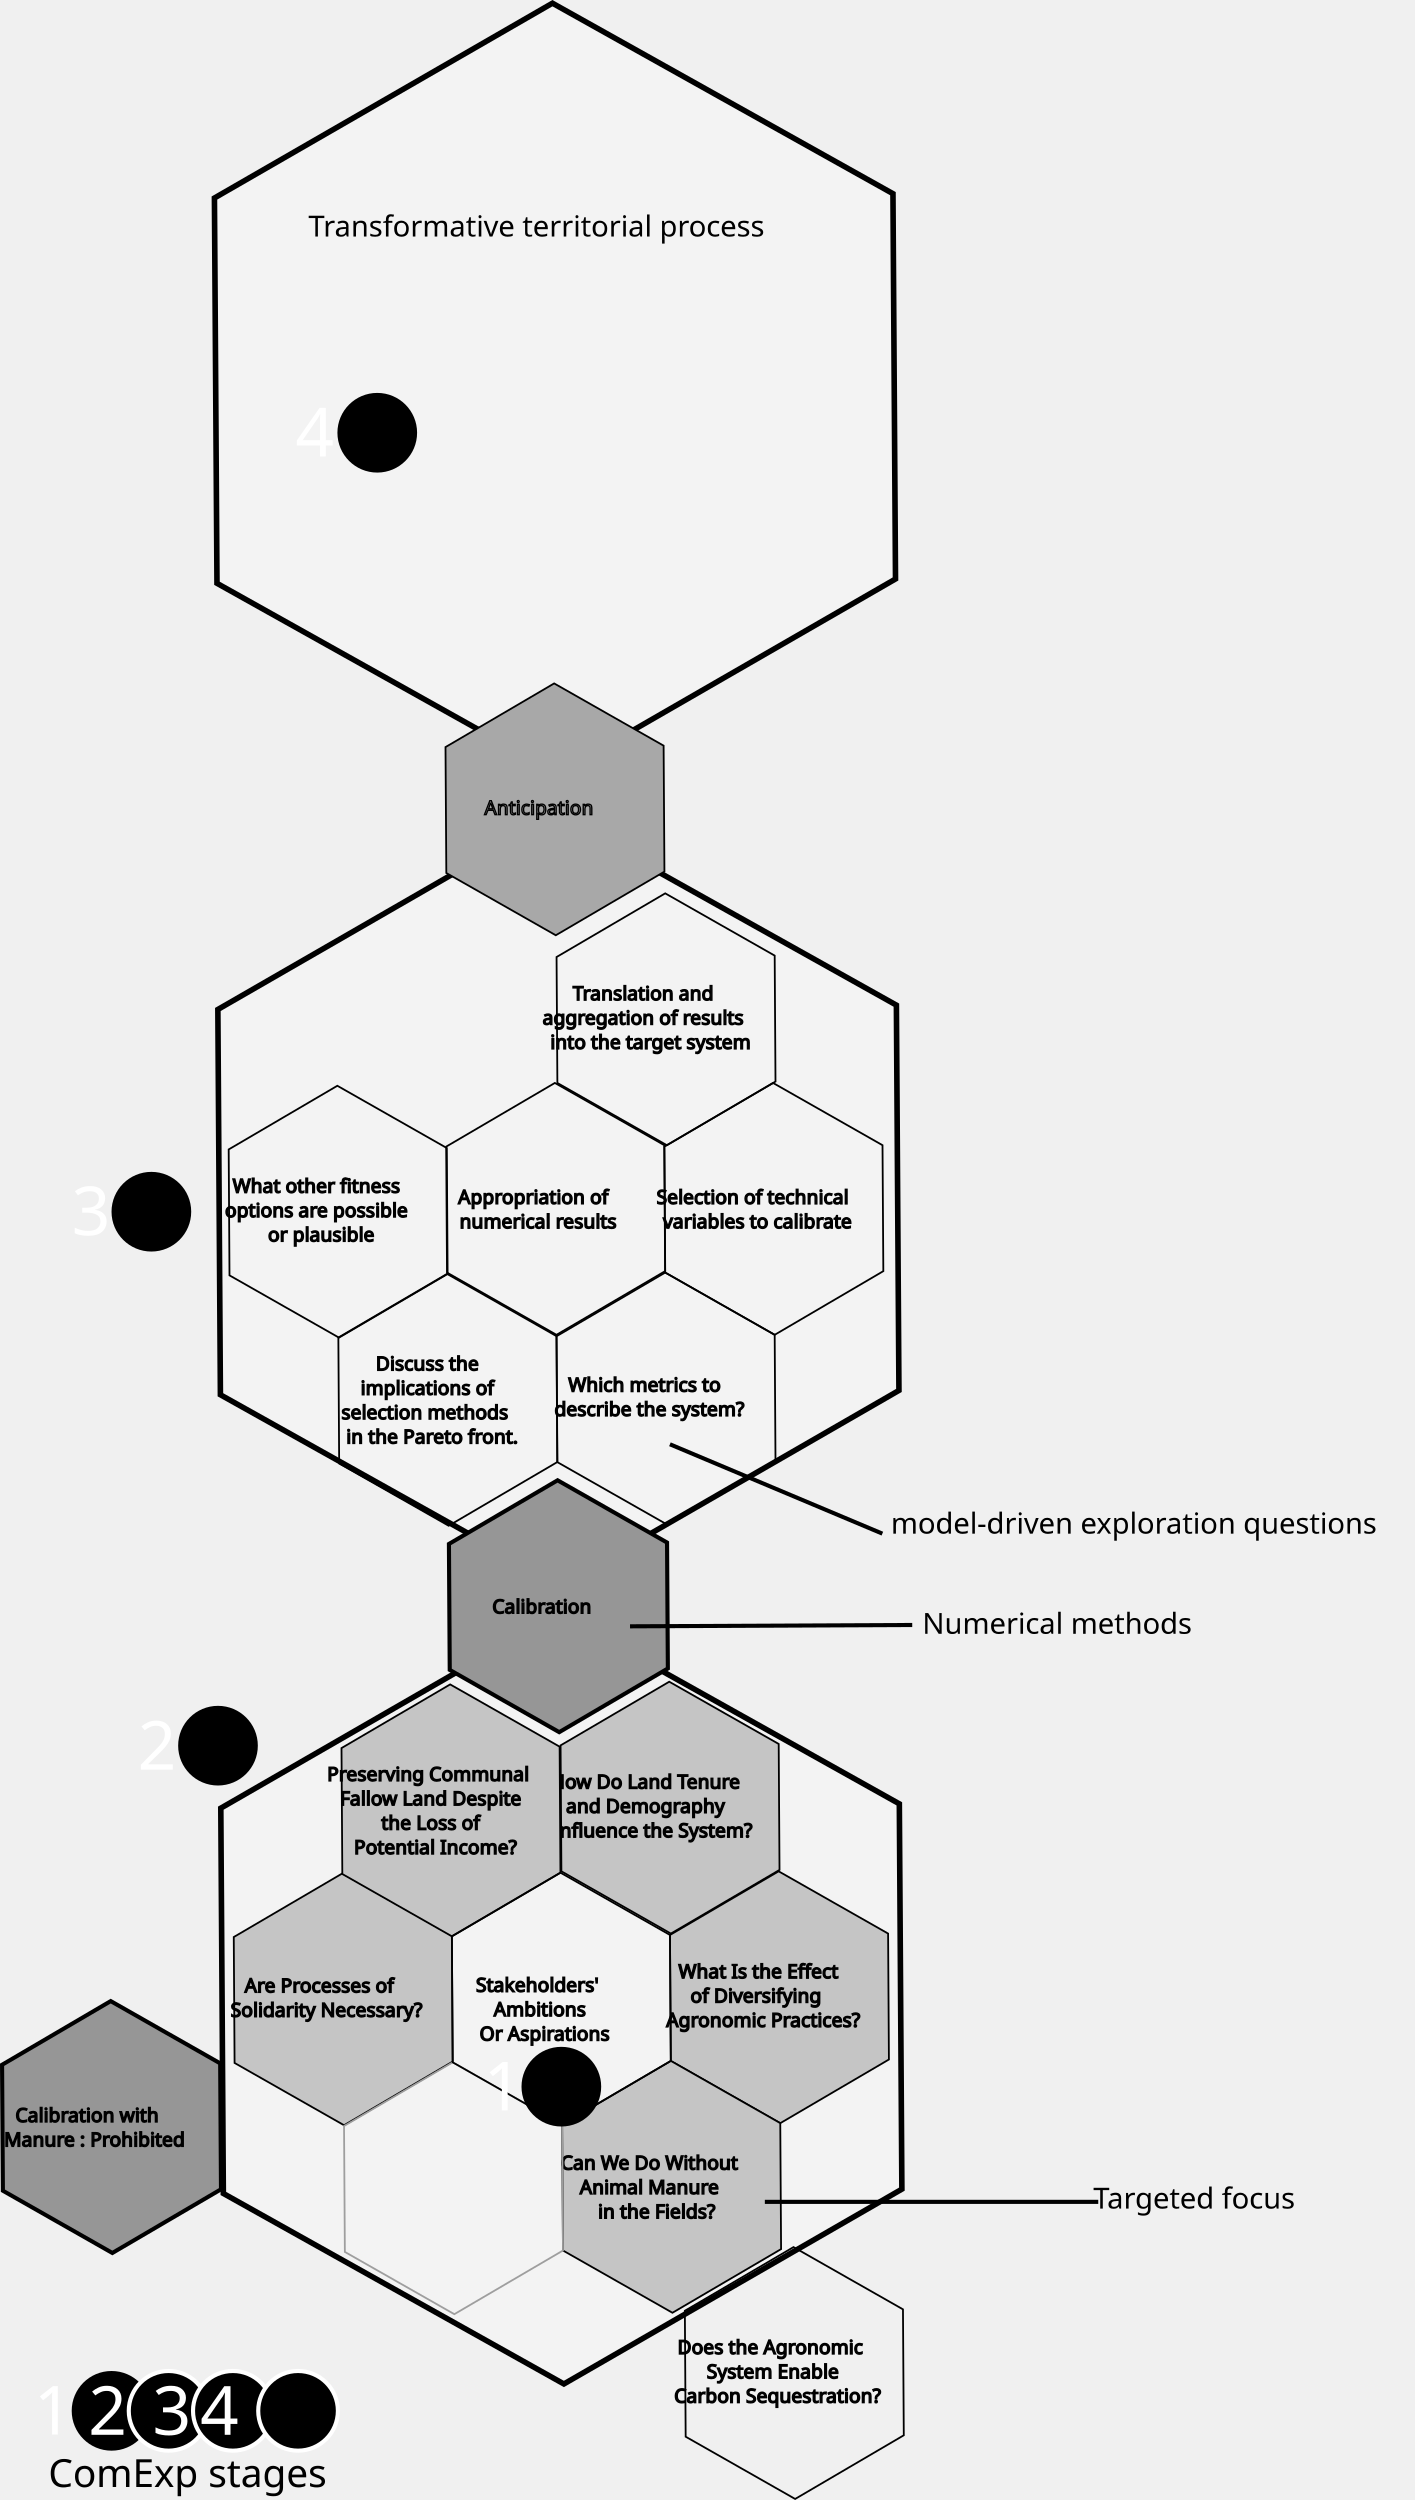
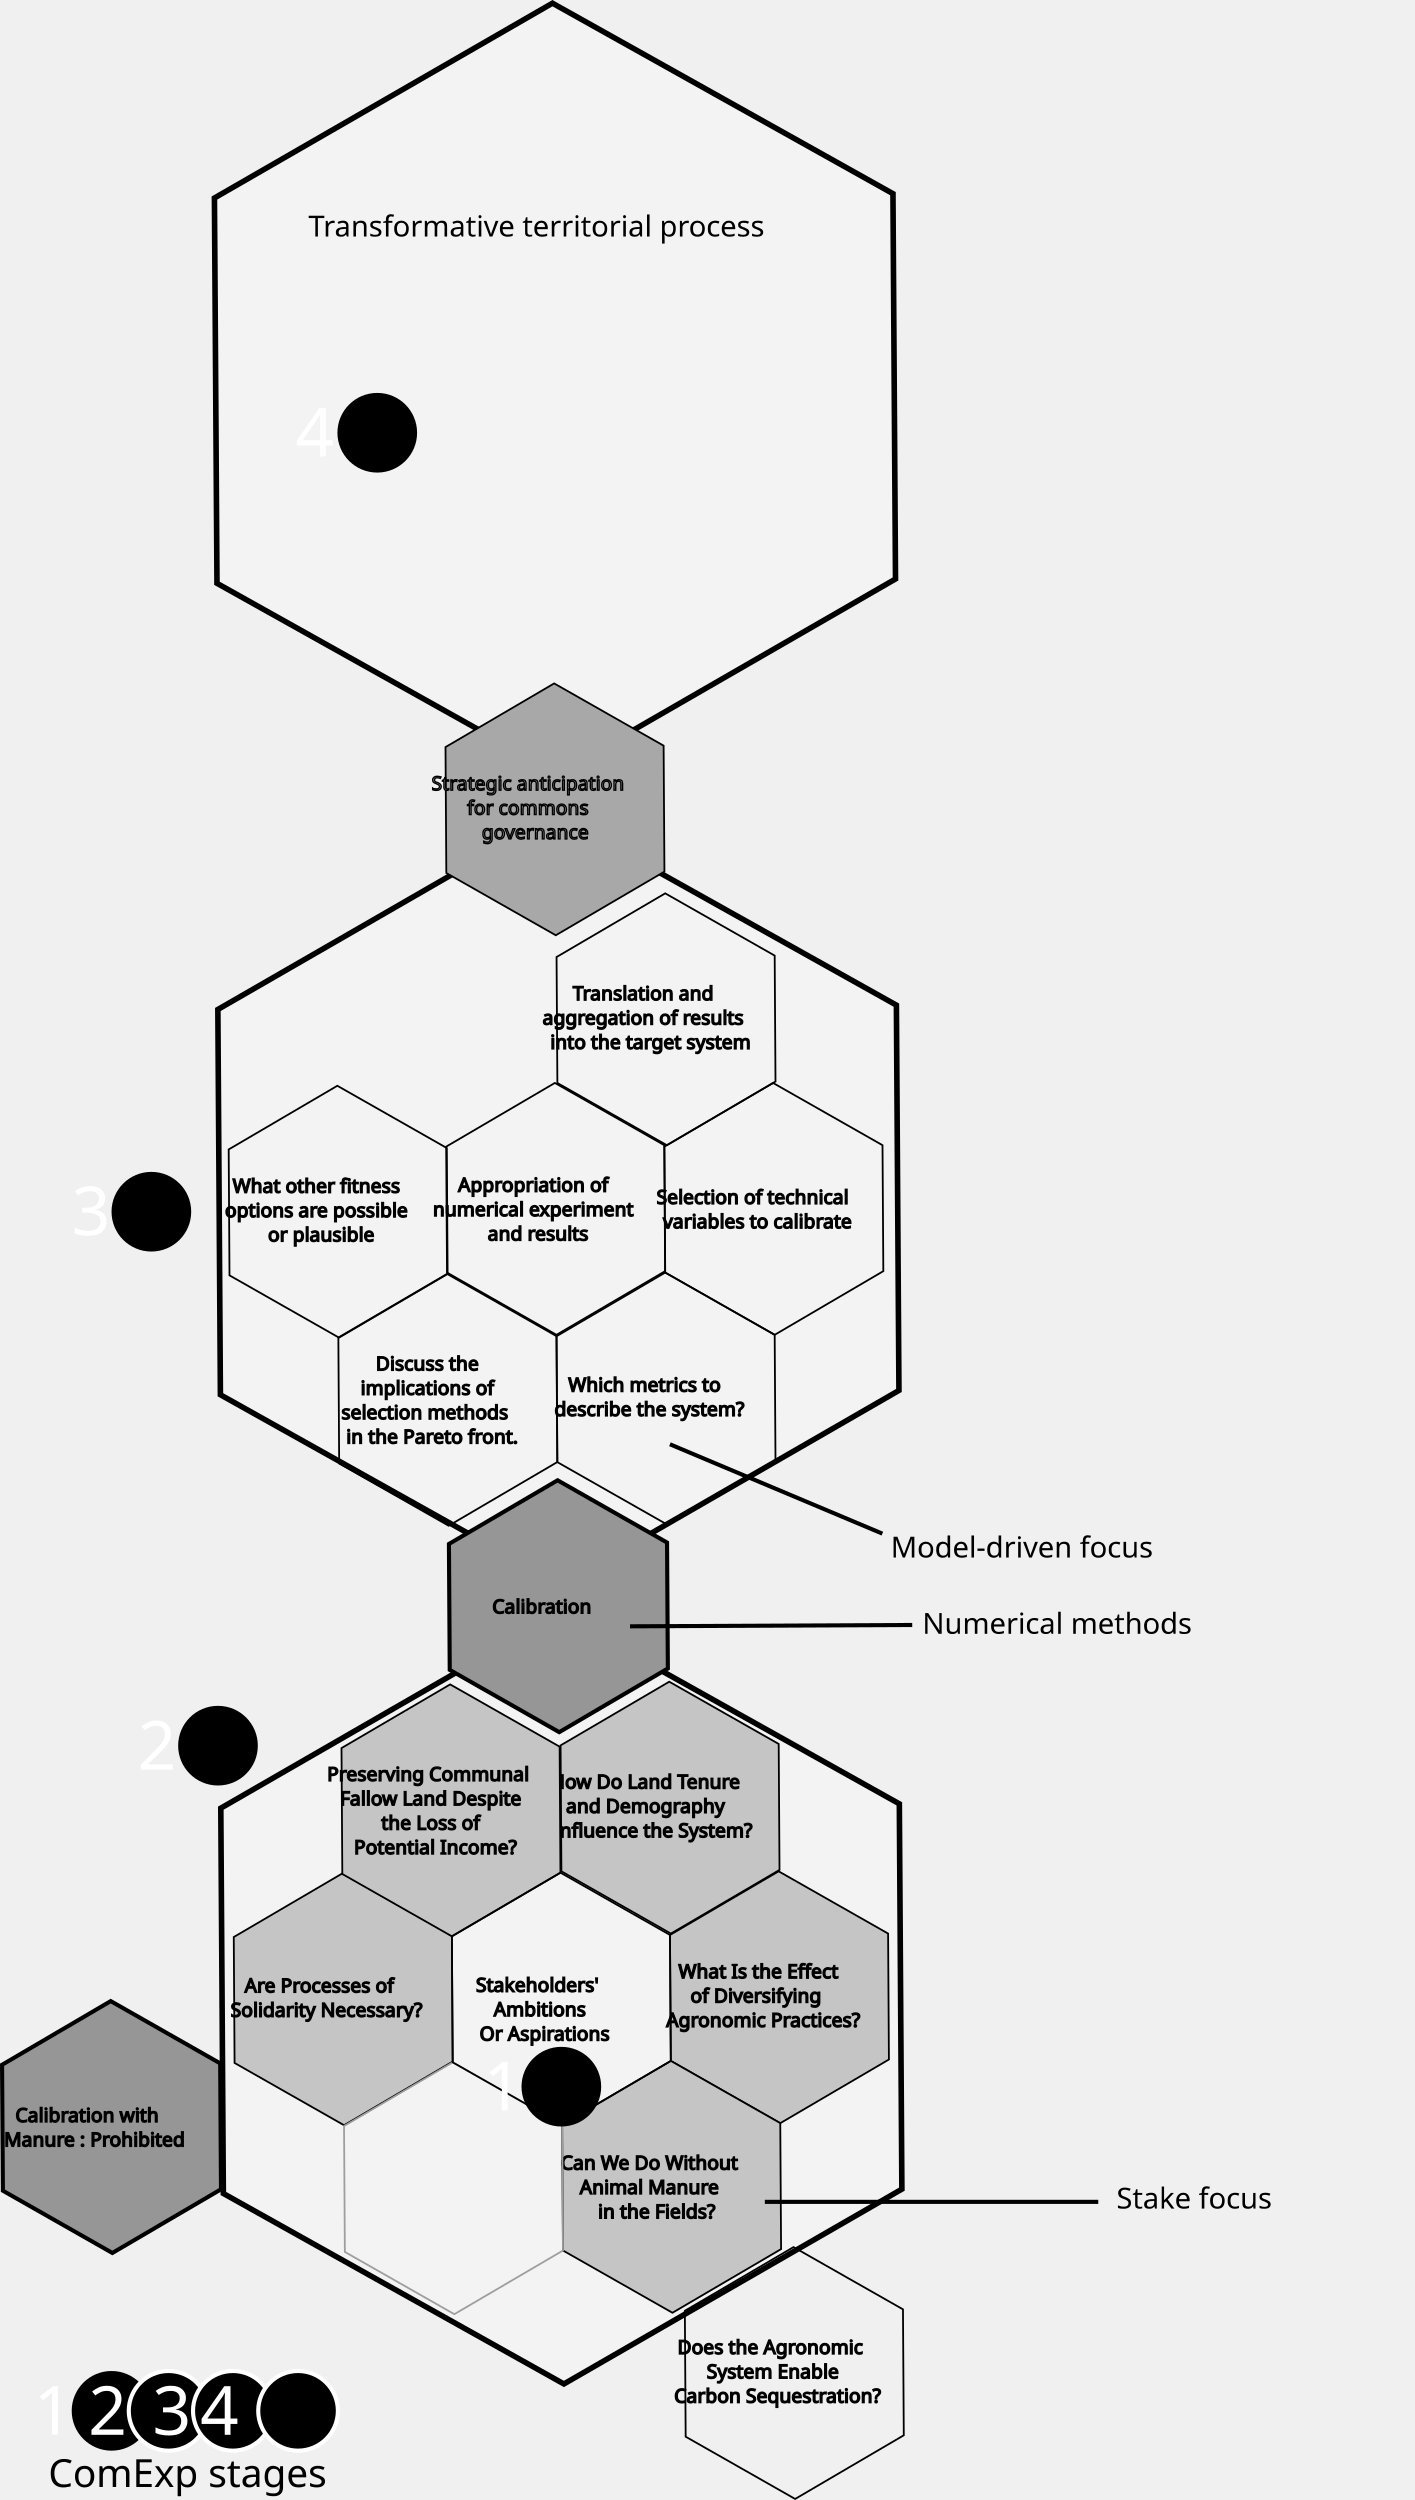
<svg xmlns="http://www.w3.org/2000/svg" width="103.156mm" height="182.313mm" viewBox="0 0 103.156 182.313" version="1.1" id="svg1">
  <defs id="defs1" />
  <g id="layer1" transform="translate(-62.57852,-13.36135)">
    <path style="fill:#f3f3f3;fill-opacity:1;stroke:#000000;stroke-width:1.978;stroke-dasharray:none" id="path120-1-1-6-2-7" d="m 1866.901,867.749 -48.569,49.1 -66.804,-17.519 -66.806,-17.512 -18.23,-66.614 -18.237,-66.612 48.574,-49.095 48.569,-49.1 66.804,17.519 66.806,17.512 18.23,66.614 18.237,66.612 z" transform="matrix(0.1998451,0.05243568,-0.05331277,0.1965573,-211.2703,-205.7678)" />
    <path style="fill:#f3f3f3;fill-opacity:1;stroke:#000000;stroke-width:1.978;stroke-dasharray:none" id="path120-1-1-6" d="m 1866.901,867.749 -48.569,49.1 -66.804,-17.519 -66.806,-17.512 -18.23,-66.614 -18.237,-66.612 48.574,-49.095 48.569,-49.1 66.804,17.519 66.806,17.512 18.23,66.614 18.237,66.612 z" transform="matrix(0.1998451,0.05243568,-0.05331277,0.1965573,-210.8056,-88.34662)" />
    <g id="g2" transform="translate(5.211343,-12.69559)">
      <path style="fill:#c5c5c5;fill-opacity:1;stroke:#000000;stroke-width:1.978;stroke-dasharray:none" id="path120-1" d="m 1866.901,867.749 -48.569,49.1 -66.804,-17.519 -66.806,-17.512 -18.23,-66.614 -18.237,-66.612 48.574,-49.095 48.569,-49.1 66.804,17.519 66.806,17.512 18.23,66.614 18.237,66.612 z" transform="matrix(0.06424147,0.01713773,-0.01713773,0.06424147,-18.64322,90.97787)" />
      <text xml:space="preserve" style="font-size:1.411px;fill:#20f40c;stroke:#000000;stroke-width:0.1" x="82.417" y="171.354" id="text1">
        <tspan id="tspan1" style="font-style:normal;font-variant:normal;font-weight:normal;font-stretch:normal;font-size:1.411px;font-family:Montserrat;-inkscape-font-specification:Montserrat;text-align:center;text-anchor:middle;fill:#000000;fill-opacity:1;stroke-width:0.1" x="82.417" y="171.354">Are Processes of </tspan>
        <tspan style="font-style:normal;font-variant:normal;font-weight:normal;font-stretch:normal;font-size:1.411px;font-family:Montserrat;-inkscape-font-specification:Montserrat;text-align:center;text-anchor:middle;fill:#000000;fill-opacity:1;stroke-width:0.1" x="82.417" y="173.131" id="tspan2">Solidarity Necessary?</tspan>
      </text>
    </g>
    <g id="g8" transform="translate(21.18114,-12.84561)">
      <path style="fill:#c5c5c5;fill-opacity:1;stroke:#000000;stroke-width:1.978;stroke-dasharray:none" id="path120-1-5" d="m 1866.901,867.749 -48.569,49.1 -66.804,-17.519 -66.806,-17.512 -18.23,-66.614 -18.237,-66.612 48.574,-49.095 48.569,-49.1 66.804,17.519 66.806,17.512 18.23,66.614 18.237,66.612 z" transform="matrix(0.06424147,0.01713773,-0.01713773,0.06424147,-10.77947,77.15138)" />
      <text xml:space="preserve" style="font-size:1.411px;fill:#20f40c;stroke:#000000;stroke-width:0.1" x="90.233" y="156.636" id="text1-2">
        <tspan style="font-style:normal;font-variant:normal;font-weight:normal;font-stretch:normal;font-size:1.411px;font-family:Montserrat;-inkscape-font-specification:Montserrat;text-align:center;text-anchor:middle;fill:#000000;fill-opacity:1;stroke-width:0.1" x="90.233" y="156.636" id="tspan2-2">How Do Land Tenure </tspan>
        <tspan style="font-style:normal;font-variant:normal;font-weight:normal;font-stretch:normal;font-size:1.411px;font-family:Montserrat;-inkscape-font-specification:Montserrat;text-align:center;text-anchor:middle;fill:#000000;fill-opacity:1;stroke-width:0.1" x="90.233" y="158.413" id="tspan4">and Demography </tspan>
        <tspan style="font-style:normal;font-variant:normal;font-weight:normal;font-stretch:normal;font-size:1.411px;font-family:Montserrat;-inkscape-font-specification:Montserrat;text-align:center;text-anchor:middle;fill:#000000;fill-opacity:1;stroke-width:0.1" x="90.233" y="160.19" id="tspan3">Influence the System?</tspan>
      </text>
    </g>
    <g id="g7" transform="translate(-16.03581,-15.48477)">
      <path style="fill:#c5c5c5;fill-opacity:1;stroke:#000000;stroke-width:1.978;stroke-dasharray:none" id="path120-1-4" d="m 1866.901,867.749 -48.569,49.1 -66.804,-17.519 -66.806,-17.512 -18.23,-66.614 -18.237,-66.612 48.574,-49.095 48.569,-49.1 66.804,17.519 66.806,17.512 18.23,66.614 18.237,66.612 z" transform="matrix(0.06424147,0.01713773,-0.01713773,0.06424147,10.46093,79.98754)" />
      <text xml:space="preserve" style="font-size:1.411px;fill:#20f40c;stroke:#000000;stroke-width:0.1" x="111.605" y="158.72" id="text1-6">
        <tspan style="font-style:normal;font-variant:normal;font-weight:normal;font-stretch:normal;font-size:1.411px;font-family:Montserrat;-inkscape-font-specification:Montserrat;text-align:center;text-anchor:middle;fill:#000000;fill-opacity:1;stroke-width:0.1" x="111.605" y="158.72" id="tspan2-6">Preserving Communal </tspan>
        <tspan style="font-style:normal;font-variant:normal;font-weight:normal;font-stretch:normal;font-size:1.411px;font-family:Montserrat;-inkscape-font-specification:Montserrat;text-align:center;text-anchor:middle;fill:#000000;fill-opacity:1;stroke-width:0.1" x="111.605" y="160.497" id="tspan5">Fallow Land Despite</tspan>
        <tspan style="font-style:normal;font-variant:normal;font-weight:normal;font-stretch:normal;font-size:1.411px;font-family:Montserrat;-inkscape-font-specification:Montserrat;text-align:center;text-anchor:middle;fill:#000000;fill-opacity:1;stroke-width:0.1" x="111.605" y="162.274" id="tspan6"> the Loss of </tspan>
        <tspan style="font-style:normal;font-variant:normal;font-weight:normal;font-stretch:normal;font-size:1.411px;font-family:Montserrat;-inkscape-font-specification:Montserrat;text-align:center;text-anchor:middle;fill:#000000;fill-opacity:1;stroke-width:0.1" x="111.605" y="164.051" id="tspan7">Potential Income?</tspan>
      </text>
    </g>
    <g id="g12" transform="translate(-7.691294,-17.73027)">
      <path style="fill:#c5c5c5;fill-opacity:1;stroke:#000000;stroke-width:1.978;stroke-dasharray:none" id="path120-1-43" d="m 1866.901,867.749 -48.569,49.1 -66.804,-17.519 -66.806,-17.512 -18.23,-66.614 -18.237,-66.612 48.574,-49.095 48.569,-49.1 66.804,17.519 66.806,17.512 18.23,66.614 18.237,66.612 z" transform="matrix(0.06424147,0.01713773,-0.01713773,0.06424147,26.07135,95.86254)" />
      <text xml:space="preserve" style="font-size:1.411px;fill:#20f40c;stroke:#000000;stroke-width:0.1" x="127.163" y="175.351" id="text1-9">
        <tspan style="font-style:normal;font-variant:normal;font-weight:normal;font-stretch:normal;font-size:1.411px;font-family:Montserrat;-inkscape-font-specification:Montserrat;text-align:center;text-anchor:middle;fill:#000000;fill-opacity:1;stroke-width:0.1" x="127.163" y="175.351" id="tspan9">What Is the Effect</tspan>
        <tspan style="font-style:normal;font-variant:normal;font-weight:normal;font-stretch:normal;font-size:1.411px;font-family:Montserrat;-inkscape-font-specification:Montserrat;text-align:center;text-anchor:middle;fill:#000000;fill-opacity:1;stroke-width:0.1" x="127.163" y="177.127" id="tspan11">of Diversifying </tspan>
        <tspan style="font-style:normal;font-variant:normal;font-weight:normal;font-stretch:normal;font-size:1.411px;font-family:Montserrat;-inkscape-font-specification:Montserrat;text-align:center;text-anchor:middle;fill:#000000;fill-opacity:1;stroke-width:0.1" x="127.163" y="178.904" id="tspan12">Agronomic Practices?</tspan>
      </text>
    </g>
    <g id="g14" transform="translate(-20.84671,-27.18712)">
      <path style="fill:#c5c5c5;fill-opacity:1;stroke:#000000;stroke-width:1.978;stroke-dasharray:none" id="path120-1-2" d="m 1866.901,867.749 -48.569,49.1 -66.804,-17.519 -66.806,-17.512 -18.23,-66.614 -18.237,-66.612 48.574,-49.095 48.569,-49.1 66.804,17.519 66.806,17.512 18.23,66.614 18.237,66.612 z" transform="matrix(0.06424147,0.01713773,-0.01713773,0.06424147,31.36302,119.1459)" />
      <text xml:space="preserve" style="font-size:1.411px;fill:#20f40c;stroke:#000000;stroke-width:0.1" x="132.551" y="198.767" id="text1-4">
        <tspan style="font-style:normal;font-variant:normal;font-weight:normal;font-stretch:normal;font-size:1.411px;font-family:Montserrat;-inkscape-font-specification:Montserrat;text-align:center;text-anchor:middle;fill:#000000;fill-opacity:1;stroke-width:0.1" x="132.551" y="198.767" id="tspan2-5">Can We Do Without </tspan>
        <tspan style="font-style:normal;font-variant:normal;font-weight:normal;font-stretch:normal;font-size:1.411px;font-family:Montserrat;-inkscape-font-specification:Montserrat;text-align:center;text-anchor:middle;fill:#000000;fill-opacity:1;stroke-width:0.1" x="132.551" y="200.544" id="tspan13">Animal Manure </tspan>
        <tspan style="font-style:normal;font-variant:normal;font-weight:normal;font-stretch:normal;font-size:1.411px;font-family:Montserrat;-inkscape-font-specification:Montserrat;text-align:center;text-anchor:middle;fill:#000000;fill-opacity:1;stroke-width:0.1" x="132.551" y="202.321" id="tspan14">in the Fields?</tspan>
      </text>
    </g>
    <path style="fill:none;stroke:#9e9e9e;stroke-width:1.978;stroke-dasharray:none;stroke-opacity:1" id="path120-1-3" d="m 1866.901,867.749 -48.569,49.1 -66.804,-17.519 -66.806,-17.512 -18.23,-66.614 -18.237,-66.612 48.574,-49.095 48.569,-49.1 66.804,17.519 66.806,17.512 18.23,66.614 18.237,66.612 z" transform="matrix(0.06424147,0.01713773,-0.01713773,0.06424147,-5.389663,92.0618)" />
    <g id="g15" transform="translate(8.08915,-57.29548)">
      <path style="fill:none;stroke:#000000;stroke-width:1.978;stroke-dasharray:none;stroke-opacity:1" id="path120-1-6" d="m 1866.901,867.749 -48.569,49.1 -66.804,-17.519 -66.806,-17.512 -18.23,-66.614 -18.237,-66.612 48.574,-49.095 48.569,-49.1 66.804,17.519 66.806,17.512 18.23,66.614 18.237,66.612 z" transform="matrix(0.06424147,0.01713773,-0.01713773,0.06424147,-5.615061,135.5308)" />
      <text xml:space="preserve" style="font-size:1.411px;fill:#20f40c;stroke:none;stroke-width:0.1;stroke-opacity:1" x="95.446" y="215.907" id="text1-35">
        <tspan style="font-style:normal;font-variant:normal;font-weight:normal;font-stretch:normal;font-size:1.411px;font-family:Montserrat;-inkscape-font-specification:Montserrat;text-align:center;text-anchor:middle;fill:#000000;fill-opacity:1;stroke:#000000;stroke-width:0.1;stroke-opacity:1" x="95.446" y="215.907" id="tspan2-8">Stakeholders' </tspan>
        <tspan style="font-style:normal;font-variant:normal;font-weight:normal;font-stretch:normal;font-size:1.411px;font-family:Montserrat;-inkscape-font-specification:Montserrat;text-align:center;text-anchor:middle;fill:#000000;fill-opacity:1;stroke:#000000;stroke-width:0.1;stroke-opacity:1" x="95.446" y="217.684" id="tspan15">Ambitions</tspan>
        <tspan style="font-style:normal;font-variant:normal;font-weight:normal;font-stretch:normal;font-size:1.411px;font-family:Montserrat;-inkscape-font-specification:Montserrat;text-align:center;text-anchor:middle;fill:#000000;fill-opacity:1;stroke:#000000;stroke-width:0.1;stroke-opacity:1" x="95.446" y="219.461" id="tspan16">Or Aspirations</tspan>
      </text>
    </g>
    <g id="g19" transform="translate(44.39383,-24.96711)">
      <path style="fill:none;stroke:#000000;stroke-width:1.978;stroke-dasharray:none" id="path120-1-1" d="m 1866.901,867.749 -48.569,49.1 -66.804,-17.519 -66.806,-17.512 -18.23,-66.614 -18.237,-66.612 48.574,-49.095 48.569,-49.1 66.804,17.519 66.806,17.512 18.23,66.614 18.237,66.612 z" transform="matrix(0.06424147,0.01713773,-0.01713773,0.06424147,-24.92964,130.5037)" />
      <text xml:space="preserve" style="font-size:1.411px;fill:#20f40c;stroke:#000000;stroke-width:0.1" x="76.127" y="209.992" id="text1-359">
        <tspan style="font-style:normal;font-variant:normal;font-weight:normal;font-stretch:normal;font-size:1.411px;font-family:Montserrat;-inkscape-font-specification:Montserrat;text-align:center;text-anchor:middle;fill:#000000;fill-opacity:1;stroke-width:0.1" x="76.127" y="209.992" id="tspan2-1">Does the Agronomic </tspan>
        <tspan style="font-style:normal;font-variant:normal;font-weight:normal;font-stretch:normal;font-size:1.411px;font-family:Montserrat;-inkscape-font-specification:Montserrat;text-align:center;text-anchor:middle;fill:#000000;fill-opacity:1;stroke-width:0.1" x="76.127" y="211.769" id="tspan17">System Enable</tspan>
        <tspan style="font-style:normal;font-variant:normal;font-weight:normal;font-stretch:normal;font-size:1.411px;font-family:Montserrat;-inkscape-font-specification:Montserrat;text-align:center;text-anchor:middle;fill:#000000;fill-opacity:1;stroke-width:0.1" x="76.127" y="213.545" id="tspan19">Carbon Sequestration?</tspan>
      </text>
    </g>
    <path style="fill:#f3f3f3;fill-opacity:1;stroke:#000000;stroke-width:1.978;stroke-dasharray:none" id="path120-1-1-6-2" d="m 1866.901,867.749 -48.569,49.1 -66.804,-17.519 -66.806,-17.512 -18.23,-66.614 -18.237,-66.612 48.574,-49.095 48.569,-49.1 66.804,17.519 66.806,17.512 18.23,66.614 18.237,66.612 z" transform="matrix(0.1998451,0.05243568,-0.05331277,0.1965573,-211.0203,-146.5917)" />
    <g id="g23" transform="translate(-22.83013,0.3934977)">
      <path style="fill:none;stroke:#000000;stroke-width:1.978;stroke-dasharray:none" id="path120-1-35" d="m 1866.901,867.749 -48.569,49.1 -66.804,-17.519 -66.806,-17.512 -18.23,-66.614 -18.237,-66.612 48.574,-49.095 48.569,-49.1 66.804,17.519 66.806,17.512 18.23,66.614 18.237,66.612 z" transform="matrix(0.06424147,0.01713773,-0.01713773,0.06424147,40.80245,20.24771)" />
      <text xml:space="preserve" style="font-size:1.411px;fill:#20f40c;stroke:#000000;stroke-width:0.1" x="141.879" y="100.761" id="text1-65">
        <tspan style="font-style:normal;font-variant:normal;font-weight:normal;font-stretch:normal;font-size:1.411px;font-family:Montserrat;-inkscape-font-specification:Montserrat;text-align:center;text-anchor:middle;fill:#000000;fill-opacity:1;stroke-width:0.1" x="141.879" y="100.761" id="tspan2-9">Selection of technical</tspan>
        <tspan style="font-style:normal;font-variant:normal;font-weight:normal;font-stretch:normal;font-size:1.411px;font-family:Montserrat;-inkscape-font-specification:Montserrat;text-align:center;text-anchor:middle;fill:#000000;fill-opacity:1;stroke-width:0.1" x="141.879" y="102.538" id="tspan23">variables to calibrate</tspan>
      </text>
    </g>
    <g id="g24" transform="translate(13.14138,25.65307)">
      <path style="fill:none;stroke:#000000;stroke-width:1.978;stroke-dasharray:none" id="path120-1-35-8" d="m 1866.901,867.749 -48.569,49.1 -66.804,-17.519 -66.806,-17.512 -18.23,-66.614 -18.237,-66.612 48.574,-49.095 48.569,-49.1 66.804,17.519 66.806,17.512 18.23,66.614 18.237,66.612 z" transform="matrix(0.06424147,0.01713773,-0.01713773,0.06424147,-3.032816,8.814623)" />
      <text xml:space="preserve" style="font-size:1.411px;fill:#20f40c;stroke:#000000;stroke-width:0.1" x="98.028" y="89.188" id="text1-65-9">
        <tspan style="font-style:normal;font-variant:normal;font-weight:normal;font-stretch:normal;font-size:1.411px;font-family:Montserrat;-inkscape-font-specification:Montserrat;text-align:center;text-anchor:middle;fill:#000000;fill-opacity:1;stroke-width:0.1" x="98.028" y="89.188" id="tspan23-2">Which metrics to</tspan>
        <tspan style="font-style:normal;font-variant:normal;font-weight:normal;font-stretch:normal;font-size:1.411px;font-family:Montserrat;-inkscape-font-specification:Montserrat;text-align:center;text-anchor:middle;fill:#000000;fill-opacity:1;stroke-width:0.1" x="98.028" y="90.964" id="tspan24">describe the system?</tspan>
      </text>
    </g>
    <g id="g32" transform="translate(-40.05279,-24.8919)">
      <path style="fill:none;stroke:#000000;stroke-width:1.978;stroke-dasharray:none" id="path120-1-35-3" d="m 1866.901,867.749 -48.569,49.1 -66.804,-17.519 -66.806,-17.512 -18.23,-66.614 -18.237,-66.612 48.574,-49.095 48.569,-49.1 66.804,17.519 66.806,17.512 18.23,66.614 18.237,66.612 z" transform="matrix(0.06424147,0.01713773,-0.01713773,0.06424147,26.25056,45.73877)" />
      <text xml:space="preserve" style="font-size:1.411px;fill:#20f40c;stroke:#000000;stroke-width:0.1" x="127.291" y="125.23" id="text1-65-4">
        <tspan style="font-style:normal;font-variant:normal;font-weight:normal;font-stretch:normal;font-size:1.411px;font-family:Montserrat;-inkscape-font-specification:Montserrat;text-align:center;text-anchor:middle;fill:#000000;fill-opacity:1;stroke-width:0.1" x="127.291" y="125.23" id="tspan23-4">What other fitness</tspan>
        <tspan style="font-style:normal;font-variant:normal;font-weight:normal;font-stretch:normal;font-size:1.411px;font-family:Montserrat;-inkscape-font-specification:Montserrat;text-align:center;text-anchor:middle;fill:#000000;fill-opacity:1;stroke-width:0.1" x="127.291" y="127.007" id="tspan25">options are possible</tspan>
        <tspan style="font-style:normal;font-variant:normal;font-weight:normal;font-stretch:normal;font-size:1.411px;font-family:Montserrat;-inkscape-font-specification:Montserrat;text-align:center;text-anchor:middle;fill:#000000;fill-opacity:1;stroke-width:0.1" x="127.291" y="128.784" id="tspan26">or plausible</tspan>
      </text>
    </g>
    <g id="g33" transform="translate(-39.91171,2.653087)">
      <path style="fill:none;stroke:#000000;stroke-width:1.978;stroke-dasharray:none" id="path120-1-35-5" d="m 1866.901,867.749 -48.569,49.1 -66.804,-17.519 -66.806,-17.512 -18.23,-66.614 -18.237,-66.612 48.574,-49.095 48.569,-49.1 66.804,17.519 66.806,17.512 18.23,66.614 18.237,66.612 z" transform="matrix(0.06424147,0.01713773,-0.01713773,0.06424147,34.10756,31.91188)" />
      <text xml:space="preserve" style="font-size:1.411px;fill:#20f40c;stroke:#000000;stroke-width:0.1" x="135.238" y="110.645" id="text1-65-7">
        <tspan style="font-style:normal;font-variant:normal;font-weight:normal;font-stretch:normal;font-size:1.411px;font-family:Montserrat;-inkscape-font-specification:Montserrat;text-align:center;text-anchor:middle;fill:#000000;fill-opacity:1;stroke-width:0.1" x="135.238" y="110.645" id="tspan27">Discuss the</tspan>
        <tspan style="font-style:normal;font-variant:normal;font-weight:normal;font-stretch:normal;font-size:1.411px;font-family:Montserrat;-inkscape-font-specification:Montserrat;text-align:center;text-anchor:middle;fill:#000000;fill-opacity:1;stroke-width:0.1" x="135.238" y="112.422" id="tspan28">implications of</tspan>
        <tspan style="font-style:normal;font-variant:normal;font-weight:normal;font-stretch:normal;font-size:1.411px;font-family:Montserrat;-inkscape-font-specification:Montserrat;text-align:center;text-anchor:middle;fill:#000000;fill-opacity:1;stroke-width:0.1" x="135.238" y="114.199" id="tspan29">selection methods </tspan>
        <tspan style="font-style:normal;font-variant:normal;font-weight:normal;font-stretch:normal;font-size:1.411px;font-family:Montserrat;-inkscape-font-specification:Montserrat;text-align:center;text-anchor:middle;fill:#000000;fill-opacity:1;stroke-width:0.1" x="135.238" y="115.975" id="tspan30">in the Pareto front.</tspan>
      </text>
    </g>
    <path style="fill:none;stroke:#000000;stroke-width:1.978;stroke-dasharray:none" id="path120-1-35-5-2" d="m 1866.901,867.749 -48.569,49.1 -66.804,-17.519 -66.806,-17.512 -18.23,-66.614 -18.237,-66.612 48.574,-49.095 48.569,-49.1 66.804,17.519 66.806,17.512 18.23,66.614 18.237,66.612 z" transform="matrix(0.06424147,0.01713773,-0.01713773,0.06424147,-87.28178,46.7617)" />
    <text xml:space="preserve" style="font-size:1.411px;fill:#20f40c;stroke:#000000;stroke-width:0.1" x="13.795" y="126.932" id="text1-65-7-1">
      <tspan style="font-style:normal;font-variant:normal;font-weight:normal;font-stretch:normal;font-size:1.411px;font-family:Montserrat;-inkscape-font-specification:Montserrat;text-align:center;text-anchor:middle;fill:#000000;fill-opacity:1;stroke-width:0.1" x="13.795" y="126.932" id="tspan2-9-1-9">Selection of technical</tspan>
      <tspan style="font-style:normal;font-variant:normal;font-weight:normal;font-stretch:normal;font-size:1.411px;font-family:Montserrat;-inkscape-font-specification:Montserrat;text-align:center;text-anchor:middle;fill:#000000;fill-opacity:1;stroke-width:0.1" x="13.795" y="128.709" id="tspan23-6-9">variables to calibrate</tspan>
    </text>
    <path style="fill:none;stroke:#000000;stroke-width:1.978;stroke-dasharray:none" id="path120-1-35-5-4" d="m 1866.901,867.749 -48.569,49.1 -66.804,-17.519 -66.806,-17.512 -18.23,-66.614 -18.237,-66.612 48.574,-49.095 48.569,-49.1 66.804,17.519 66.806,17.512 18.23,66.614 18.237,66.612 z" transform="matrix(0.06424147,0.01713773,-0.01713773,0.06424147,-91.73276,-5.664671)" />
    <text xml:space="preserve" style="font-size:1.411px;fill:#20f40c;stroke:#000000;stroke-width:0.1" x="9.327" y="74.712" id="text1-65-7-9">
      <tspan style="font-style:normal;font-variant:normal;font-weight:normal;font-stretch:normal;font-size:1.411px;font-family:Montserrat;-inkscape-font-specification:Montserrat;text-align:center;text-anchor:middle;fill:#000000;fill-opacity:1;stroke-width:0.1" x="9.327" y="74.712" id="tspan2-9-1-90">Selection of technical</tspan>
      <tspan style="font-style:normal;font-variant:normal;font-weight:normal;font-stretch:normal;font-size:1.411px;font-family:Montserrat;-inkscape-font-specification:Montserrat;text-align:center;text-anchor:middle;fill:#000000;fill-opacity:1;stroke-width:0.1" x="9.327" y="76.489" id="tspan23-6-8">variables to calibrate</tspan>
    </text>
    <path style="fill:#636363;fill-opacity:1;stroke:#000000;stroke-width:1.978;stroke-dasharray:none" id="path120-1-35-5-48" d="m 1866.901,867.749 -48.569,49.1 -66.804,-17.519 -66.806,-17.512 -18.23,-66.614 -18.237,-66.612 48.574,-49.095 48.569,-49.1 66.804,17.519 66.806,17.512 18.23,66.614 18.237,66.612 z" transform="matrix(0.06424147,0.01713773,-0.01713773,0.06424147,-119.3661,-31.16343)" />
    <path style="fill:none;stroke:#000000;stroke-width:1.978;stroke-dasharray:none" id="path120-1-35-33" d="m 1866.901,867.749 -48.569,49.1 -66.804,-17.519 -66.806,-17.512 -18.23,-66.614 -18.237,-66.612 48.574,-49.095 48.569,-49.1 66.804,17.519 66.806,17.512 18.23,66.614 18.237,66.612 z" transform="matrix(0.06424147,0.01713773,-0.01713773,0.06424147,-80.82032,11.19587)" />
    <text xml:space="preserve" style="font-size:1.411px;fill:#20f40c;stroke:#000000;stroke-width:0.1" x="20.24" y="91.572" id="text1-65-3">
      <tspan style="font-style:normal;font-variant:normal;font-weight:normal;font-stretch:normal;font-size:1.411px;font-family:Montserrat;-inkscape-font-specification:Montserrat;text-align:center;text-anchor:middle;fill:#000000;fill-opacity:1;stroke-width:0.1" x="20.24" y="91.572" id="tspan2-9-7">Selection of technical</tspan>
      <tspan style="font-style:normal;font-variant:normal;font-weight:normal;font-stretch:normal;font-size:1.411px;font-family:Montserrat;-inkscape-font-specification:Montserrat;text-align:center;text-anchor:middle;fill:#000000;fill-opacity:1;stroke-width:0.1" x="20.24" y="93.349" id="tspan23-9">variables to calibrate</tspan>
    </text>
    <path style="fill:none;stroke:#000000;stroke-width:1.978;stroke-dasharray:none" id="path120-1-35-0" d="m 1866.901,867.749 -48.569,49.1 -66.804,-17.519 -66.806,-17.512 -18.23,-66.614 -18.237,-66.612 48.574,-49.095 48.569,-49.1 66.804,17.519 66.806,17.512 18.23,66.614 18.237,66.612 z" transform="matrix(0.06424147,0.01713773,-0.01713773,0.06424147,-79.23282,25.48337)" />
    <text xml:space="preserve" style="font-size:1.411px;fill:#20f40c;stroke:#000000;stroke-width:0.1" x="21.827" y="105.86" id="text1-65-48">
      <tspan style="font-style:normal;font-variant:normal;font-weight:normal;font-stretch:normal;font-size:1.411px;font-family:Montserrat;-inkscape-font-specification:Montserrat;text-align:center;text-anchor:middle;fill:#000000;fill-opacity:1;stroke-width:0.1" x="21.827" y="105.86" id="tspan2-9-48">Selection of technical</tspan>
      <tspan style="font-style:normal;font-variant:normal;font-weight:normal;font-stretch:normal;font-size:1.411px;font-family:Montserrat;-inkscape-font-specification:Montserrat;text-align:center;text-anchor:middle;fill:#000000;fill-opacity:1;stroke-width:0.1" x="21.827" y="107.637" id="tspan23-1">variables to calibrate</tspan>
    </text>
    <g id="g22" transform="translate(-16.30588,-1.068021)">
      <path style="fill:#969696;fill-opacity:1;stroke:#000000;stroke-width:4.512;stroke-dasharray:none" id="path120-1-43-1" d="m 1866.901,867.749 -48.569,49.1 -66.804,-17.519 -66.806,-17.512 -18.23,-66.614 -18.237,-66.612 48.574,-49.095 48.569,-49.1 66.804,17.519 66.806,17.512 18.23,66.614 18.237,66.612 z" transform="matrix(0.06424147,0.01713773,-0.01713773,0.06424147,18.56527,50.68535)" />
      <text xml:space="preserve" style="font-size:1.411px;fill:#20f40c;stroke:#000000;stroke-width:0.1" x="119.635" y="132.083" id="text1-65-2">
        <tspan style="font-style:normal;font-variant:normal;font-weight:normal;font-stretch:normal;font-size:1.411px;font-family:Montserrat;-inkscape-font-specification:Montserrat;text-align:center;text-anchor:middle;fill:#000000;fill-opacity:1;stroke-width:0.1" x="119.635" y="132.083" id="tspan2-9-4">Calibration</tspan>
      </text>
    </g>
    <g id="g21" transform="translate(-0.8117544,9.259514)">
      <path style="fill:#969696;fill-opacity:1;stroke:#000000;stroke-width:4.512;stroke-dasharray:none" id="path120-1-43-1-3" d="m 1866.901,867.749 -48.569,49.1 -66.804,-17.519 -66.806,-17.512 -18.23,-66.614 -18.237,-66.612 48.574,-49.095 48.569,-49.1 66.804,17.519 66.806,17.512 18.23,66.614 18.237,66.612 z" transform="matrix(0.06424147,0.01713773,-0.01713773,0.06424147,-29.51631,78.33834)" />
      <text xml:space="preserve" style="font-size:1.411px;fill:#20f40c;stroke:#000000;stroke-width:0.1" x="71.513" y="158.848" id="text1-359-3">
        <tspan style="font-style:normal;font-variant:normal;font-weight:normal;font-stretch:normal;font-size:1.411px;font-family:Montserrat;-inkscape-font-specification:Montserrat;text-align:center;text-anchor:middle;fill:#000000;fill-opacity:1;stroke-width:0.1" x="71.513" y="158.848" id="tspan19-0">Calibration with </tspan>
        <tspan style="font-style:normal;font-variant:normal;font-weight:normal;font-stretch:normal;font-size:1.411px;font-family:Montserrat;-inkscape-font-specification:Montserrat;text-align:center;text-anchor:middle;fill:#000000;fill-opacity:1;stroke-width:0.1" x="71.513" y="160.625" id="tspan21">Manure : Prohibited</tspan>
      </text>
    </g>
    <text xml:space="preserve" style="font-style:normal;font-variant:normal;font-weight:normal;font-stretch:normal;font-size:2.117px;font-family:Montserrat;-inkscape-font-specification:Montserrat;text-align:center;text-anchor:middle;fill:#000000;fill-opacity:1;stroke:none;stroke-width:0.3;stroke-dasharray:none;stroke-opacity:1" x="151.041" y="174.42" id="text22">
-       <tspan id="tspan22" style="font-style:normal;font-variant:normal;font-weight:500;font-stretch:normal;font-size:2.117px;font-family:Montserrat;-inkscape-font-specification:'Montserrat Medium';fill:#000000;fill-opacity:1;stroke:none;stroke-width:0.3" x="151.041" y="174.42">Targeted focus</tspan>
+       <tspan id="tspan22" style="font-style:normal;font-variant:normal;font-weight:500;font-stretch:normal;font-size:2.117px;font-family:Montserrat;-inkscape-font-specification:'Montserrat Medium';fill:#000000;fill-opacity:1;stroke:none;stroke-width:0.3" x="151.041" y="174.42">Stake focus</tspan>
    </text>
    <text xml:space="preserve" style="font-style:normal;font-variant:normal;font-weight:normal;font-stretch:normal;font-size:2.117px;font-family:Montserrat;-inkscape-font-specification:Montserrat;text-align:center;text-anchor:middle;fill:#000000;fill-opacity:1;stroke:none;stroke-width:0.3;stroke-dasharray:none;stroke-opacity:1" x="141.049" y="132.508" id="text22-0">
      <tspan id="tspan22-1" style="font-style:normal;font-variant:normal;font-weight:500;font-stretch:normal;font-size:2.117px;font-family:Montserrat;-inkscape-font-specification:'Montserrat Medium';fill:#000000;fill-opacity:1;stroke:none;stroke-width:0.3" x="141.049" y="132.508">Numerical methods</tspan>
    </text>
-     <text xml:space="preserve" style="font-style:normal;font-variant:normal;font-weight:normal;font-stretch:normal;font-size:2.117px;font-family:Montserrat;-inkscape-font-specification:Montserrat;text-align:center;text-anchor:middle;fill:#000000;fill-opacity:1;stroke:none;stroke-width:0.3;stroke-dasharray:none;stroke-opacity:1" x="146.36" y="125.201" id="text22-0-1">
-       <tspan id="tspan22-1-1" style="font-style:normal;font-variant:normal;font-weight:500;font-stretch:normal;font-size:2.117px;font-family:Montserrat;-inkscape-font-specification:'Montserrat Medium';fill:#000000;fill-opacity:1;stroke:none;stroke-width:0.3" x="146.36" y="125.201"> model-driven exploration questions</tspan>
+     <text xml:space="preserve" style="font-style:normal;font-variant:normal;font-weight:normal;font-stretch:normal;font-size:2.117px;font-family:Montserrat;-inkscape-font-specification:Montserrat;text-align:center;text-anchor:middle;fill:#000000;fill-opacity:1;stroke:none;stroke-width:0.3;stroke-dasharray:none;stroke-opacity:1" x="138.202" y="126.942" id="text22-0-1">
+       <tspan id="tspan22-1-1" style="font-style:normal;font-variant:normal;font-weight:500;font-stretch:normal;font-size:2.117px;font-family:Montserrat;-inkscape-font-specification:'Montserrat Medium';fill:#000000;fill-opacity:1;stroke:none;stroke-width:0.3" x="138.202" y="126.942"> Model-driven focus</tspan>
    </text>
    <text xml:space="preserve" style="font-style:normal;font-variant:normal;font-weight:normal;font-stretch:normal;font-size:2.117px;font-family:Montserrat;-inkscape-font-specification:Montserrat;text-align:center;text-anchor:middle;fill:#000000;fill-opacity:1;stroke:none;stroke-width:0.3;stroke-dasharray:none;stroke-opacity:1" x="21.817" y="40.1" id="text22-0-1-6">
      <tspan id="tspan22-1-1-3" style="font-style:normal;font-variant:normal;font-weight:500;font-stretch:normal;font-size:2.117px;font-family:Montserrat;-inkscape-font-specification:'Montserrat Medium';fill:#000000;fill-opacity:1;stroke:none;stroke-width:0.3" x="21.817" y="40.1">Transformative territorial process</tspan>
    </text>
    <text xml:space="preserve" style="font-style:normal;font-variant:normal;font-weight:normal;font-stretch:normal;font-size:2.117px;font-family:Montserrat;-inkscape-font-specification:Montserrat;text-align:center;text-anchor:middle;fill:#000000;fill-opacity:1;stroke:none;stroke-width:0.3;stroke-dasharray:none;stroke-opacity:1" x="103.076" y="30.612" id="text22-0-1-6-9">
      <tspan id="tspan22-1-1-3-5" style="font-style:normal;font-variant:normal;font-weight:500;font-stretch:normal;font-size:2.117px;font-family:Montserrat;-inkscape-font-specification:'Montserrat Medium';fill:#000000;fill-opacity:1;stroke:none;stroke-width:0.3" x="103.076" y="30.612">Transformative territorial process</tspan>
    </text>
    <path style="fill:#969696;fill-opacity:1;stroke:#000000;stroke-width:0.3;stroke-dasharray:none;stroke-opacity:1" d="M 142.669,173.932 H 118.355" id="path22" />
    <path style="fill:#969696;fill-opacity:1;stroke:#000000;stroke-width:0.3;stroke-dasharray:none;stroke-opacity:1" d="m 129.103,131.864 -20.58,0.097" id="path22-0" />
    <path style="fill:#969696;fill-opacity:1;stroke:#000000;stroke-width:0.3;stroke-dasharray:none;stroke-opacity:1" d="m 111.433,118.686 15.492,6.516" id="path22-0-2" />
    <path style="fill:#969696;fill-opacity:1;stroke:#000000;stroke-width:0.3;stroke-dasharray:none;stroke-opacity:1" d="M 39.318,72.464 22.703,42.883" id="path22-0-2-7" />
    <g id="g35" transform="translate(-65.52346,61.29373)">
      <circle style="fill:#000000;fill-opacity:1;stroke:none;stroke-width:0.3;stroke-dasharray:none;stroke-opacity:1" id="path34" cx="169.038" cy="104.239" r="2.905" />
      <text xml:space="preserve" style="font-style:normal;font-variant:normal;font-weight:500;font-stretch:normal;font-size:4.939px;font-family:Montserrat;-inkscape-font-specification:'Montserrat Medium';text-align:center;text-anchor:middle;fill:#000000;fill-opacity:1;stroke:none;stroke-width:0.3;stroke-dasharray:none;stroke-opacity:1" x="169.277" y="105.967" id="text34">
        <tspan id="tspan34" style="font-size:4.939px;fill:#ffffff;fill-opacity:1;stroke-width:0.3" x="169.277" y="105.967">1</tspan>
      </text>
    </g>
    <g id="g38" transform="translate(-99.84874,34.83733)">
      <circle style="fill:#000000;fill-opacity:1;stroke:none;stroke-width:0.3;stroke-dasharray:none;stroke-opacity:1" id="path34-5" cx="178.324" cy="105.828" r="2.905" />
      <text xml:space="preserve" style="font-style:normal;font-variant:normal;font-weight:500;font-stretch:normal;font-size:4.939px;font-family:Montserrat;-inkscape-font-specification:'Montserrat Medium';text-align:center;text-anchor:middle;fill:#000000;fill-opacity:1;stroke:none;stroke-width:0.3;stroke-dasharray:none;stroke-opacity:1" x="178.373" y="107.576" id="text34-0">
        <tspan id="tspan34-0" style="font-size:4.939px;fill:#ffffff;fill-opacity:1;stroke-width:0.3" x="178.373" y="107.576">2</tspan>
      </text>
    </g>
    <g id="g37" transform="translate(-113.438,-5.690442)">
      <circle style="fill:#000000;fill-opacity:1;stroke:none;stroke-width:0.3;stroke-dasharray:none;stroke-opacity:1" id="path34-6" cx="187.055" cy="107.416" r="2.905" />
      <text xml:space="preserve" style="font-style:normal;font-variant:normal;font-weight:500;font-stretch:normal;font-size:4.939px;font-family:Montserrat;-inkscape-font-specification:'Montserrat Medium';text-align:center;text-anchor:middle;fill:#000000;fill-opacity:1;stroke:none;stroke-width:0.3;stroke-dasharray:none;stroke-opacity:1" x="187.154" y="109.124" id="text34-02">
        <tspan id="tspan34-5" style="font-size:4.939px;fill:#ffffff;fill-opacity:1;stroke-width:0.3" x="187.154" y="109.124">3</tspan>
      </text>
    </g>
    <g id="g36" transform="translate(-215.6998,-60.90863)">
      <circle style="fill:#000000;fill-opacity:1;stroke:none;stroke-width:0.3;stroke-dasharray:none;stroke-opacity:1" id="path34-0" cx="197.374" cy="105.828" r="2.905" />
      <text xml:space="preserve" style="font-style:normal;font-variant:normal;font-weight:500;font-stretch:normal;font-size:4.939px;font-family:Montserrat;-inkscape-font-specification:'Montserrat Medium';text-align:center;text-anchor:middle;fill:#000000;fill-opacity:1;stroke:none;stroke-width:0.3;stroke-dasharray:none;stroke-opacity:1" x="197.31" y="107.557" id="text34-6">
        <tspan id="tspan34-08" style="font-size:4.939px;fill:#ffffff;fill-opacity:1;stroke-width:0.3" x="197.31" y="107.557">4</tspan>
      </text>
    </g>
    <g id="g36-2" transform="translate(-107.284,-60.90863)">
      <circle style="fill:#000000;fill-opacity:1;stroke:none;stroke-width:0.3;stroke-dasharray:none;stroke-opacity:1" id="path34-0-1" cx="197.374" cy="105.828" r="2.905" />
      <text xml:space="preserve" style="font-style:normal;font-variant:normal;font-weight:500;font-stretch:normal;font-size:4.939px;font-family:Montserrat;-inkscape-font-specification:'Montserrat Medium';text-align:center;text-anchor:middle;fill:#000000;fill-opacity:1;stroke:none;stroke-width:0.3;stroke-dasharray:none;stroke-opacity:1" x="197.31" y="107.557" id="text34-6-3">
        <tspan id="tspan34-08-4" style="font-size:4.939px;fill:#ffffff;fill-opacity:1;stroke-width:0.3" x="197.31" y="107.557">4</tspan>
      </text>
    </g>
    <g id="g35-2" transform="translate(-98.32562,84.93306)">
      <circle style="fill:#000000;fill-opacity:1;stroke:none;stroke-width:0.3;stroke-dasharray:none;stroke-opacity:1" id="path34-1" cx="169.038" cy="104.239" r="2.905" />
      <text xml:space="preserve" style="font-style:normal;font-variant:normal;font-weight:500;font-stretch:normal;font-size:4.939px;font-family:Montserrat;-inkscape-font-specification:'Montserrat Medium';text-align:center;text-anchor:middle;fill:#000000;fill-opacity:1;stroke:none;stroke-width:0.3;stroke-dasharray:none;stroke-opacity:1" x="169.277" y="105.967" id="text34-05">
        <tspan id="tspan34-8" style="font-size:4.939px;fill:#ffffff;fill-opacity:1;stroke-width:0.3" x="169.277" y="105.967">1</tspan>
      </text>
    </g>
    <g id="g38-9" transform="translate(-103.4498,83.34375)">
      <circle style="fill:#000000;fill-opacity:1;stroke:#ffffff;stroke-width:0.3;stroke-dasharray:none;stroke-opacity:1" id="path34-5-8" cx="178.324" cy="105.828" r="2.905" />
      <text xml:space="preserve" style="font-style:normal;font-variant:normal;font-weight:500;font-stretch:normal;font-size:4.939px;font-family:Montserrat;-inkscape-font-specification:'Montserrat Medium';text-align:center;text-anchor:middle;fill:#000000;fill-opacity:1;stroke:none;stroke-width:0.3;stroke-dasharray:none;stroke-opacity:1" x="178.373" y="107.576" id="text34-0-8">
        <tspan id="tspan34-0-0" style="font-size:4.939px;fill:#ffffff;fill-opacity:1;stroke-width:0.3" x="178.373" y="107.576">2</tspan>
      </text>
    </g>
    <g id="g38-9-1" transform="translate(-98.76462,83.34376)">
      <circle style="fill:#000000;fill-opacity:1;stroke:#ffffff;stroke-width:0.3;stroke-dasharray:none;stroke-opacity:1" id="path34-5-8-7" cx="178.324" cy="105.828" r="2.905" />
      <text xml:space="preserve" style="font-style:normal;font-variant:normal;font-weight:500;font-stretch:normal;font-size:4.939px;font-family:Montserrat;-inkscape-font-specification:'Montserrat Medium';text-align:center;text-anchor:middle;fill:#000000;fill-opacity:1;stroke:none;stroke-width:0.3;stroke-dasharray:none;stroke-opacity:1" x="178.373" y="107.576" id="text34-0-8-7">
        <tspan id="tspan34-0-0-9" style="font-size:4.939px;fill:#ffffff;fill-opacity:1;stroke-width:0.3" x="178.373" y="107.576">3</tspan>
      </text>
      <g id="g38-9-7" transform="translate(4.754993)">
        <circle style="fill:#000000;fill-opacity:1;stroke:#ffffff;stroke-width:0.3;stroke-dasharray:none;stroke-opacity:1" id="path34-5-8-1" cx="178.324" cy="105.828" r="2.905" />
        <text xml:space="preserve" style="font-style:normal;font-variant:normal;font-weight:500;font-stretch:normal;font-size:4.939px;font-family:Montserrat;-inkscape-font-specification:'Montserrat Medium';text-align:center;text-anchor:middle;fill:#000000;fill-opacity:1;stroke:none;stroke-width:0.3;stroke-dasharray:none;stroke-opacity:1" x="178.373" y="107.576" id="text34-0-8-5">
          <tspan id="tspan34-0-0-8" style="font-size:4.939px;fill:#ffffff;fill-opacity:1;stroke-width:0.3" x="178.373" y="107.576">4</tspan>
        </text>
      </g>
      <text xml:space="preserve" style="font-style:normal;font-variant:normal;font-weight:500;font-stretch:normal;font-size:2.822px;font-family:Montserrat;-inkscape-font-specification:'Montserrat Medium';text-align:center;text-anchor:middle;fill:#ffffff;fill-opacity:1;stroke:#ffffff;stroke-width:0.3;stroke-dasharray:none;stroke-opacity:1" x="177.583" y="111.385" id="text38">
        <tspan id="tspan38" style="font-size:2.822px;fill:#000000;fill-opacity:1;stroke:none;stroke-width:0.3" x="177.583" y="111.385">ComExp stages</tspan>
      </text>
    </g>
-     <g id="g41" transform="translate(24.62457,-3.670787)">
-       <path style="fill:none;stroke:#000000;stroke-width:1.978;stroke-dasharray:none" id="path120-1-35-5-6" d="m 1866.901,867.749 -48.569,49.1 -66.804,-17.519 -66.806,-17.512 -18.23,-66.614 -18.237,-66.612 48.574,-49.095 48.569,-49.1 66.804,17.519 66.806,17.512 18.23,66.614 18.237,66.612 z" transform="matrix(0.06424147,0.01713773,-0.01713773,0.06424147,-22.56497,24.31199)" />
-       <text xml:space="preserve" style="font-size:1.411px;fill:#20f40c;stroke:#000000;stroke-width:0.1" x="78.428" y="104.825" id="text1-65-7-2">
-         <tspan style="font-style:normal;font-variant:normal;font-weight:normal;font-stretch:normal;font-size:1.411px;font-family:Montserrat;-inkscape-font-specification:Montserrat;text-align:center;text-anchor:middle;fill:#000000;fill-opacity:1;stroke-width:0.1" x="78.428" y="104.825" id="tspan30-4">Appropriation of</tspan>
-         <tspan style="font-style:normal;font-variant:normal;font-weight:normal;font-stretch:normal;font-size:1.411px;font-family:Montserrat;-inkscape-font-specification:Montserrat;text-align:center;text-anchor:middle;fill:#000000;fill-opacity:1;stroke-width:0.1" x="78.428" y="106.602" id="tspan41">numerical results</tspan>
+     <g id="g50">
+       <path style="fill:none;stroke:#000000;stroke-width:1.978;stroke-dasharray:none" id="path120-1-35-5-6" d="m 1866.901,867.749 -48.569,49.1 -66.804,-17.519 -66.806,-17.512 -18.23,-66.614 -18.237,-66.612 48.574,-49.095 48.569,-49.1 66.804,17.519 66.806,17.512 18.23,66.614 18.237,66.612 z" transform="matrix(0.06424147,0.01713773,-0.01713773,0.06424147,2.059602,20.6412)" />
+       <text xml:space="preserve" style="font-size:1.411px;fill:#20f40c;stroke:#000000;stroke-width:0.1" x="103.051" y="100.266" id="text1-65-7-2">
+         <tspan style="font-style:normal;font-variant:normal;font-weight:normal;font-stretch:normal;font-size:1.411px;font-family:Montserrat;-inkscape-font-specification:Montserrat;text-align:center;text-anchor:middle;fill:#000000;fill-opacity:1;stroke-width:0.1" x="103.051" y="100.266" id="tspan30-4">Appropriation of</tspan>
+         <tspan style="font-style:normal;font-variant:normal;font-weight:normal;font-stretch:normal;font-size:1.411px;font-family:Montserrat;-inkscape-font-specification:Montserrat;text-align:center;text-anchor:middle;fill:#000000;fill-opacity:1;stroke-width:0.1" x="103.051" y="102.043" id="tspan41">numerical experiment</tspan>
+         <tspan style="font-style:normal;font-variant:normal;font-weight:normal;font-stretch:normal;font-size:1.411px;font-family:Montserrat;-inkscape-font-specification:Montserrat;text-align:center;text-anchor:middle;fill:#000000;fill-opacity:1;stroke-width:0.1" x="103.051" y="103.82" id="tspan48">and results</tspan>
      </text>
    </g>
    <g id="g46" transform="translate(16.10643,7.684006)">
      <path style="fill:none;stroke:#000000;stroke-width:1.978;stroke-dasharray:none" id="path120-1-35-3-6" d="m 1866.901,867.749 -48.569,49.1 -66.804,-17.519 -66.806,-17.512 -18.23,-66.614 -18.237,-66.612 48.574,-49.095 48.569,-49.1 66.804,17.519 66.806,17.512 18.23,66.614 18.237,66.612 z" transform="matrix(0.06424147,0.01713773,-0.01713773,0.06424147,-5.997861,-0.869298)" />
      <text xml:space="preserve" style="font-size:1.411px;fill:#20f40c;stroke:#000000;stroke-width:0.1" x="95.145" y="78.615" id="text1-65-4-7">
        <tspan style="font-style:normal;font-variant:normal;font-weight:normal;font-stretch:normal;font-size:1.411px;font-family:Montserrat;-inkscape-font-specification:Montserrat;text-align:center;text-anchor:middle;fill:#000000;fill-opacity:1;stroke-width:0.1" x="95.145" y="78.615" id="tspan26-9">Translation and </tspan>
        <tspan style="font-style:normal;font-variant:normal;font-weight:normal;font-stretch:normal;font-size:1.411px;font-family:Montserrat;-inkscape-font-specification:Montserrat;text-align:center;text-anchor:middle;fill:#000000;fill-opacity:1;stroke-width:0.1" x="95.145" y="80.392" id="tspan43">aggregation of results </tspan>
        <tspan style="font-style:normal;font-variant:normal;font-weight:normal;font-stretch:normal;font-size:1.411px;font-family:Montserrat;-inkscape-font-specification:Montserrat;text-align:center;text-anchor:middle;fill:#000000;fill-opacity:1;stroke-width:0.1" x="95.145" y="82.169" id="tspan45">into the target system</tspan>
      </text>
    </g>
    <g id="g47" transform="translate(25.27829,-36.2008)" style="fill:#a8a8a8;fill-opacity:1">
-       <path style="fill:#a8a8a8;fill-opacity:1;stroke:#000000;stroke-width:1.978;stroke-dasharray:none" id="path120-1-35-5-6-7" d="m 1866.901,867.749 -48.569,49.1 -66.804,-17.519 -66.806,-17.512 -18.23,-66.614 -18.237,-66.612 48.574,-49.095 48.569,-49.1 66.804,17.519 66.806,17.512 18.23,66.614 18.237,66.612 z" transform="matrix(0.06424147,0.01713773,-0.01713773,0.06424147,-23.26888,27.7057)" />
-       <text xml:space="preserve" style="font-size:1.411px;fill:#a8a8a8;fill-opacity:1;stroke:#000000;stroke-width:0.1" x="77.836" y="108.971" id="text1-65-7-2-5">
-         <tspan style="font-style:normal;font-variant:normal;font-weight:normal;font-stretch:normal;font-size:1.411px;font-family:Montserrat;-inkscape-font-specification:Montserrat;text-align:center;text-anchor:middle;fill:#a8a8a8;fill-opacity:1;stroke-width:0.1" x="77.836" y="108.971" id="tspan41-4">Anticipation</tspan>
-       </text>
+       <g id="g52">
+         <path style="fill:#a8a8a8;fill-opacity:1;stroke:#000000;stroke-width:1.978;stroke-dasharray:none" id="path120-1-35-5-6-7" d="m 1866.901,867.749 -48.569,49.1 -66.804,-17.519 -66.806,-17.512 -18.23,-66.614 -18.237,-66.612 48.574,-49.095 48.569,-49.1 66.804,17.519 66.806,17.512 18.23,66.614 18.237,66.612 z" transform="matrix(0.06424147,0.01713773,-0.01713773,0.06424147,-23.26888,27.7057)" />
+         <text xml:space="preserve" style="font-size:1.411px;fill:#a8a8a8;fill-opacity:1;stroke:#000000;stroke-width:0.1" x="77.923" y="107.19" id="text1-65-7-2-5">
+           <tspan style="font-style:normal;font-variant:normal;font-weight:normal;font-stretch:normal;font-size:1.411px;font-family:Montserrat;-inkscape-font-specification:Montserrat;text-align:center;text-anchor:middle;fill:#a8a8a8;fill-opacity:1;stroke-width:0.1" x="77.923" y="107.19" id="tspan50">Strategic anticipation </tspan>
+           <tspan style="font-style:normal;font-variant:normal;font-weight:normal;font-stretch:normal;font-size:1.411px;font-family:Montserrat;-inkscape-font-specification:Montserrat;text-align:center;text-anchor:middle;fill:#a8a8a8;fill-opacity:1;stroke-width:0.1" x="77.923" y="108.967" id="tspan51">for commons </tspan>
+           <tspan style="font-style:normal;font-variant:normal;font-weight:normal;font-stretch:normal;font-size:1.411px;font-family:Montserrat;-inkscape-font-specification:Montserrat;text-align:center;text-anchor:middle;fill:#a8a8a8;fill-opacity:1;stroke-width:0.1" x="77.923" y="110.744" id="tspan52">governance</tspan>
+         </text>
+       </g>
    </g>
  </g>
</svg>
